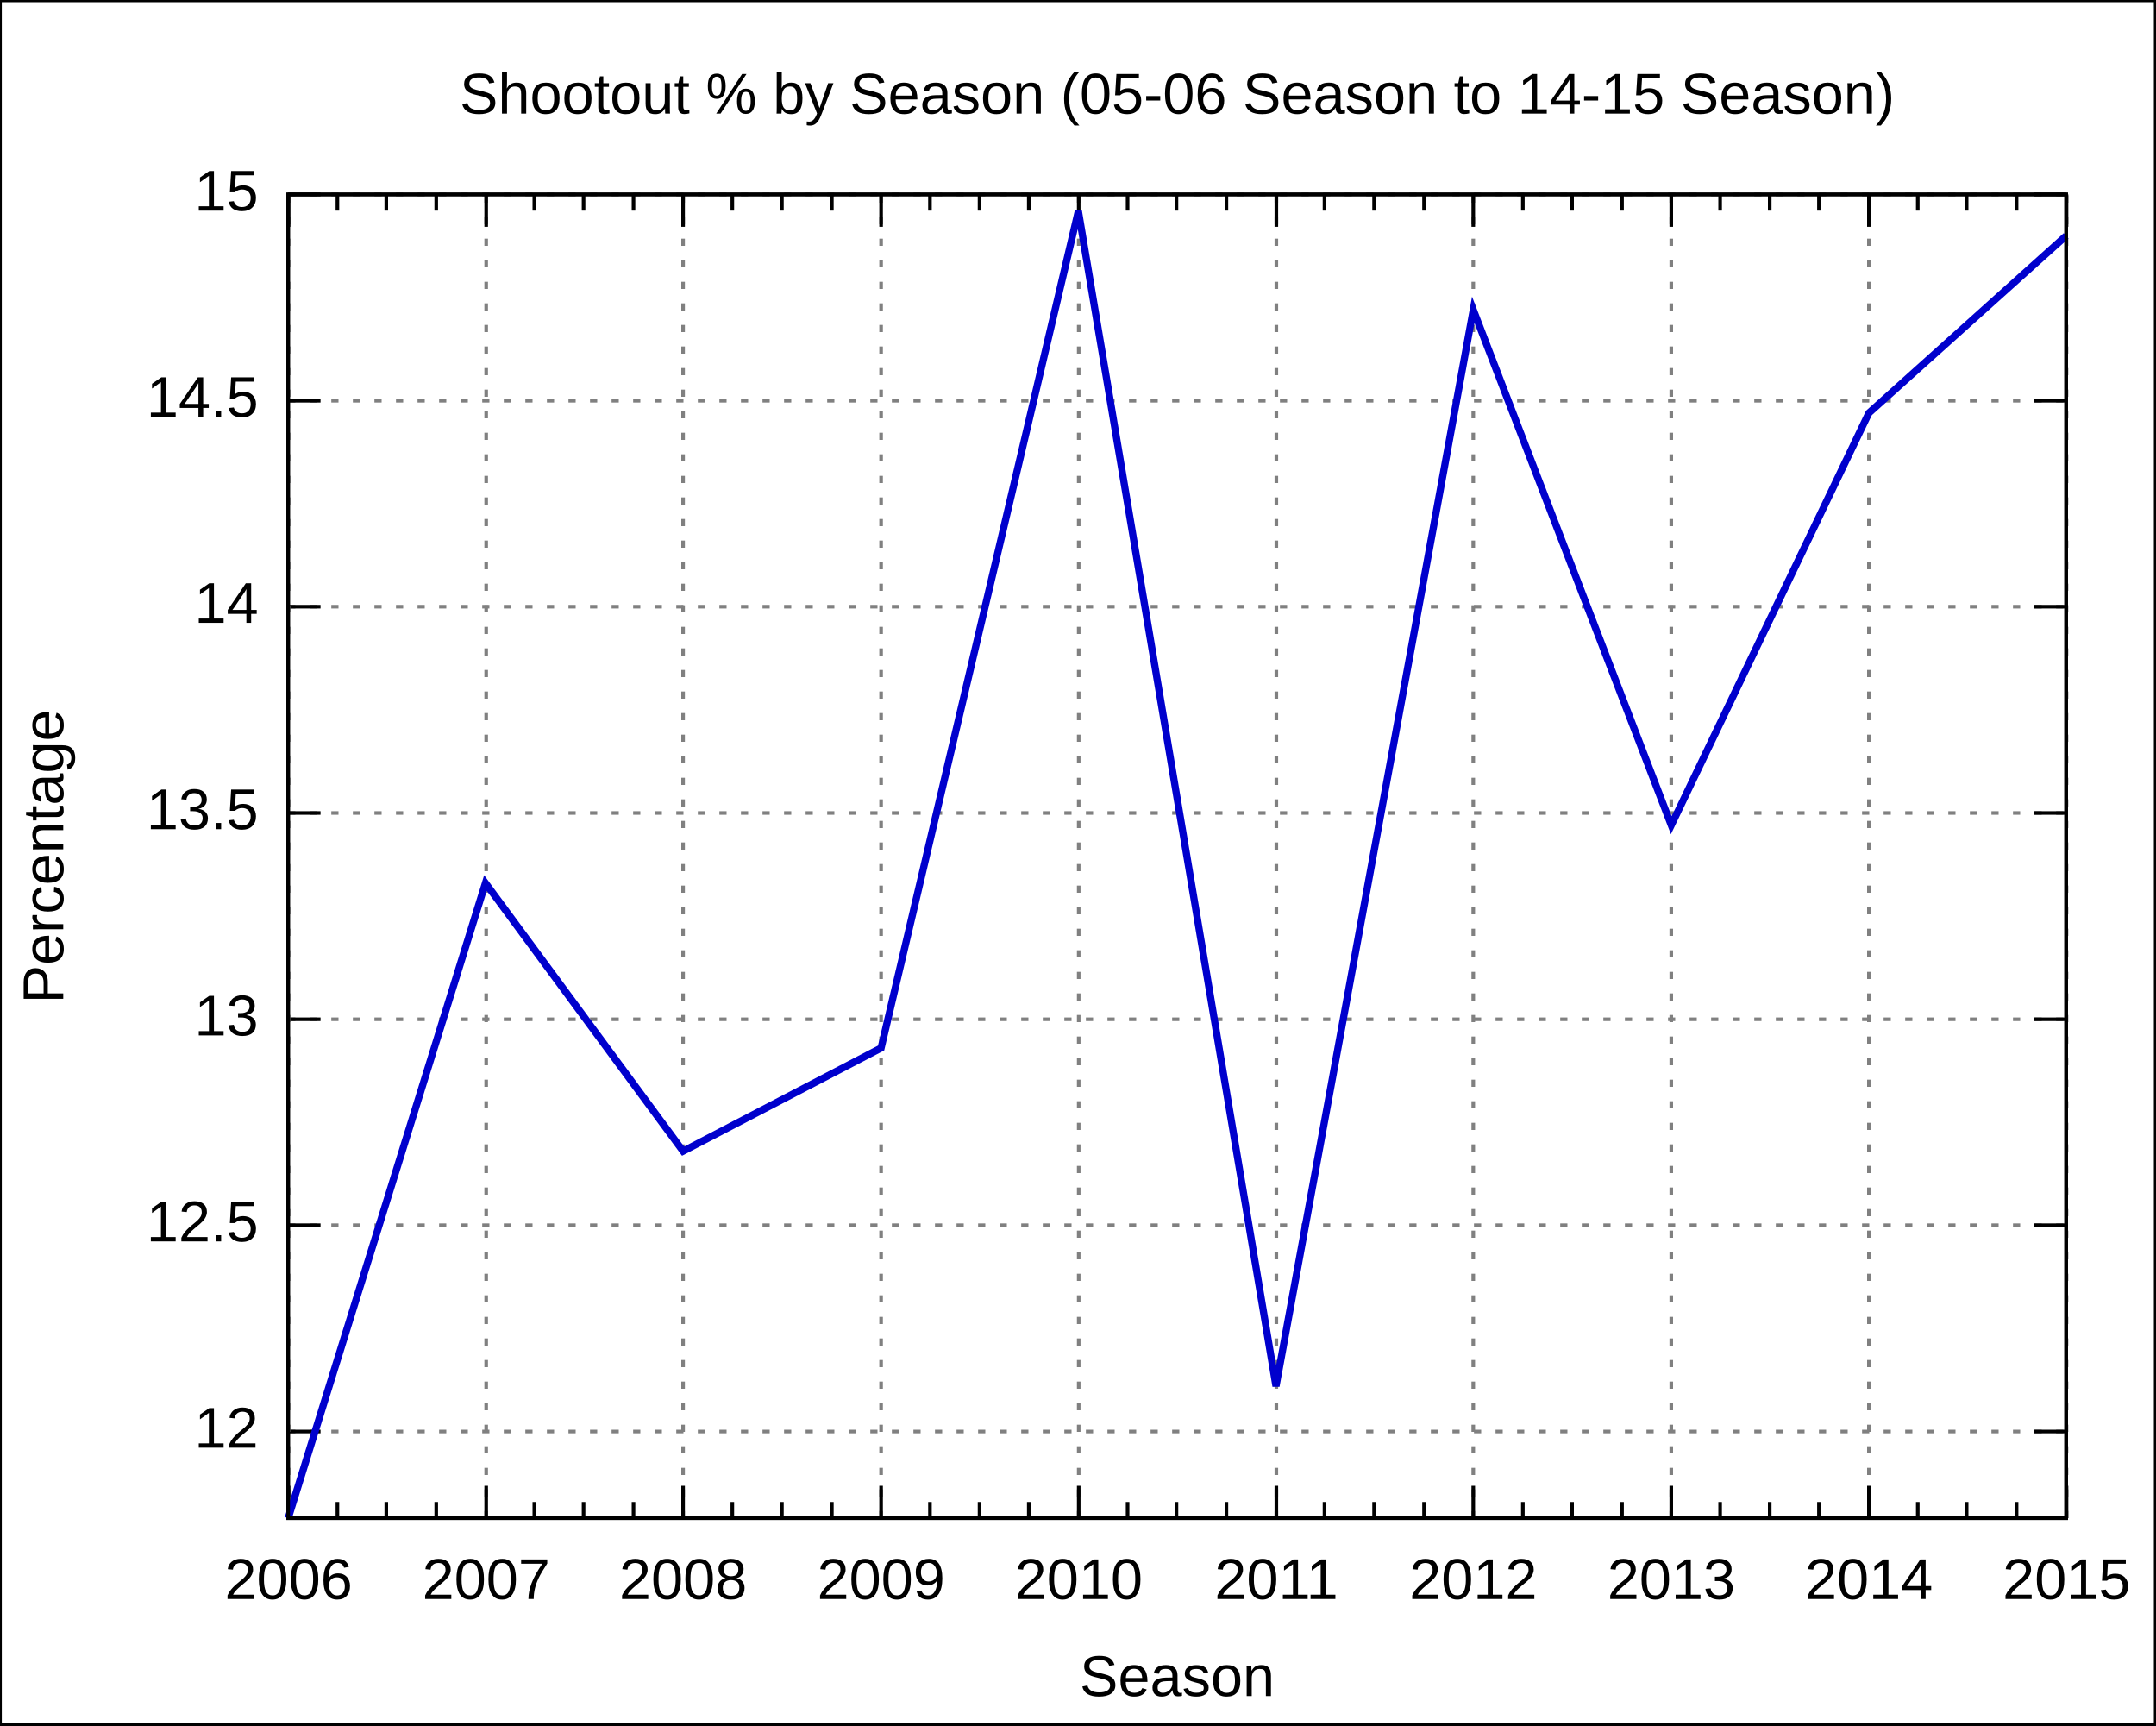
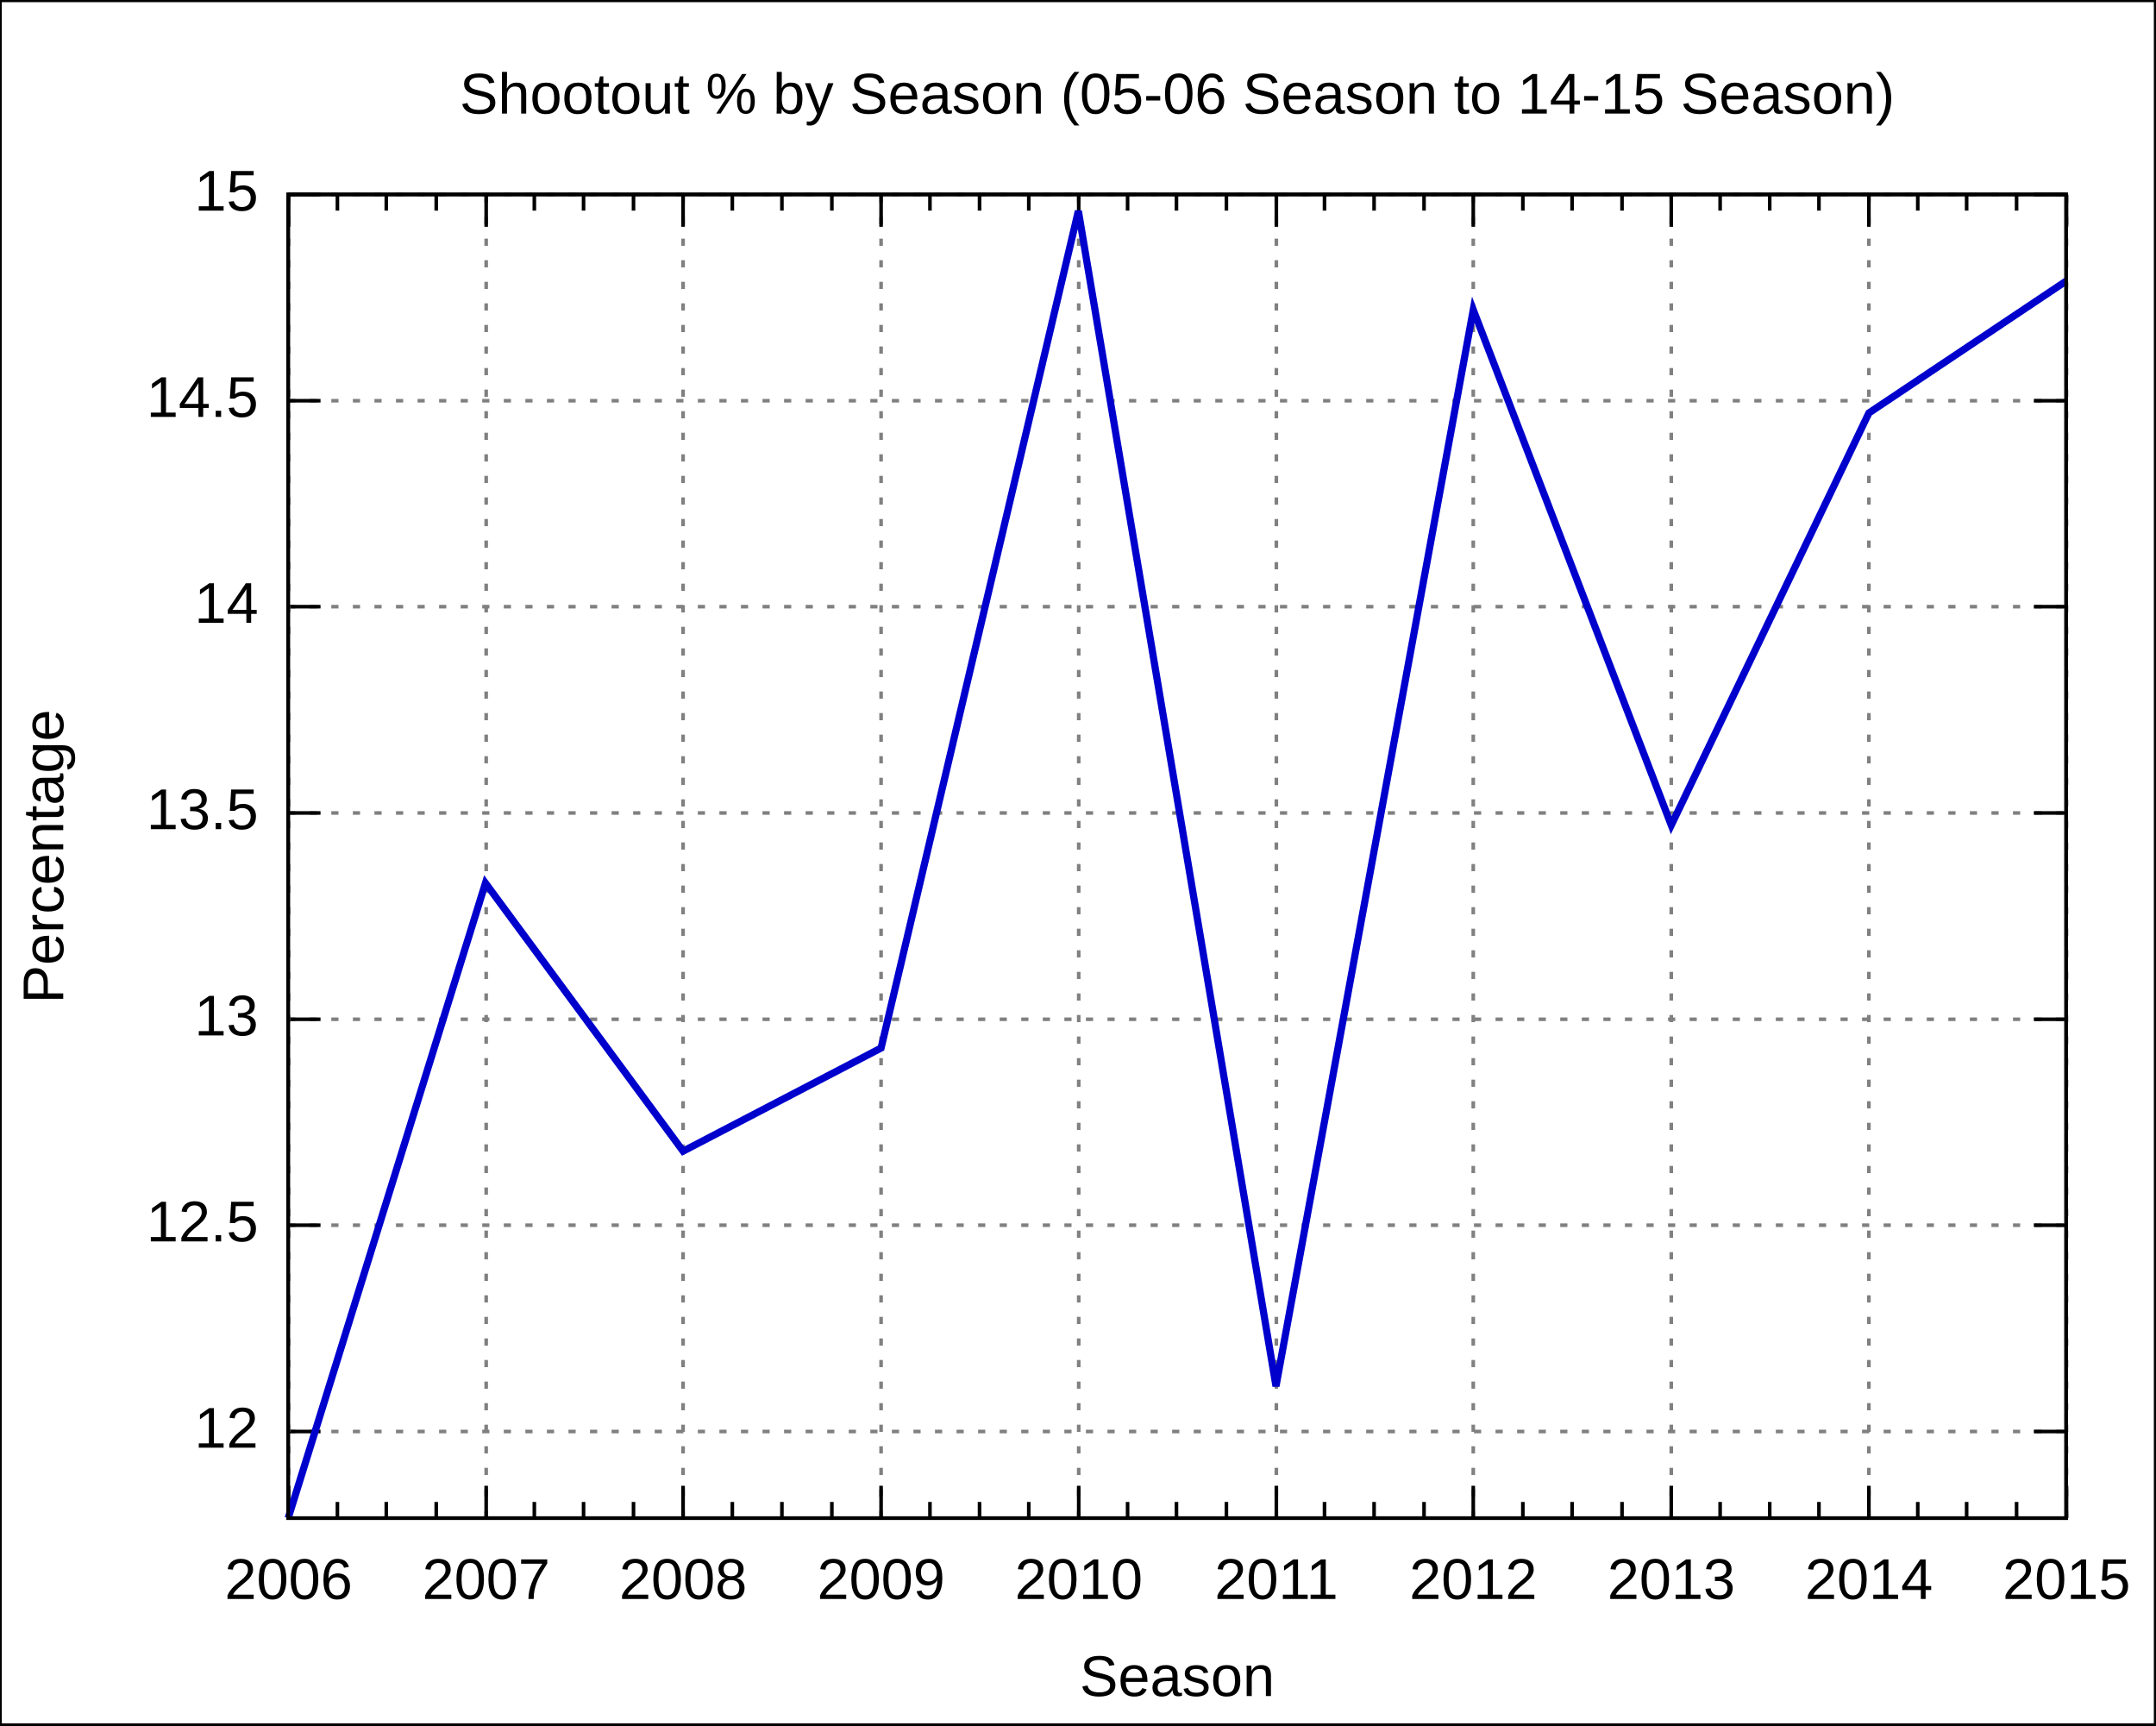
<svg xmlns="http://www.w3.org/2000/svg" xmlns:xlink="http://www.w3.org/1999/xlink" width="600" height="480" viewBox="0 0 600 480">
  <g id="gnuplot_canvas">
    <rect x="0" y="0" width="600" height="480" fill="none" />
    <defs>
      <circle id="gpDot" r="0.5" stroke-width="0.5" />
      <path id="gpPt0" stroke-width="0.222" stroke="currentColor" d="M-1,0 h2 M0,-1 v2" />
      <path id="gpPt1" stroke-width="0.222" stroke="currentColor" d="M-1,-1 L1,1 M1,-1 L-1,1" />
      <path id="gpPt2" stroke-width="0.222" stroke="currentColor" d="M-1,0 L1,0 M0,-1 L0,1 M-1,-1 L1,1 M-1,1 L1,-1" />
      <rect id="gpPt3" stroke-width="0.222" stroke="currentColor" x="-1" y="-1" width="2" height="2" />
      <rect id="gpPt4" stroke-width="0.222" stroke="currentColor" fill="currentColor" x="-1" y="-1" width="2" height="2" />
      <circle id="gpPt5" stroke-width="0.222" stroke="currentColor" cx="0" cy="0" r="1" />
      <use xlink:href="#gpPt5" id="gpPt6" fill="currentColor" stroke="none" />
      <path id="gpPt7" stroke-width="0.222" stroke="currentColor" d="M0,-1.33 L-1.33,0.67 L1.33,0.67 z" />
      <use xlink:href="#gpPt7" id="gpPt8" fill="currentColor" stroke="none" />
      <use xlink:href="#gpPt7" id="gpPt9" stroke="currentColor" transform="rotate(180)" />
      <use xlink:href="#gpPt9" id="gpPt10" fill="currentColor" stroke="none" />
      <use xlink:href="#gpPt3" id="gpPt11" stroke="currentColor" transform="rotate(45)" />
      <use xlink:href="#gpPt11" id="gpPt12" fill="currentColor" stroke="none" />
    </defs>
    <g style="fill:none; color:white; stroke:currentColor; stroke-width:1.00; stroke-linecap:butt; stroke-linejoin:miter">
</g>
    <g style="fill:none; color:black; stroke:currentColor; stroke-width:1.00; stroke-linecap:butt; stroke-linejoin:miter">
      <g style="stroke:none; shape-rendering:crispEdges">
        <polygon fill="rgb(255, 255, 255)" points="0.0,480.0 599.9,480.0 599.9,0.1 0.0,0.1 " />
      </g>
      <path stroke="black" d="M0.0,480.0 L0.0,0.1 L599.9,0.1 L599.9,480.0 L0.0,480.0  " />
    </g>
    <g style="fill:none; color:gray; stroke:currentColor; stroke-width:1.00; stroke-linecap:butt; stroke-linejoin:miter">
      <path stroke="gray" stroke-dasharray=" 2,4" class="gridline" d="M80.2,398.3 L575.0,398.3  " />
    </g>
    <g style="fill:none; color:black; stroke:currentColor; stroke-width:1.00; stroke-linecap:butt; stroke-linejoin:miter">
      <path stroke="black" d="M80.2,398.3 L89.2,398.3 M575.0,398.3 L566.0,398.3  " />
      <g transform="translate(71.9,402.8)" style="stroke:none; fill:black; font-family:Arial; font-size:12.00pt; text-anchor:end">
        <text> 12</text>
      </g>
    </g>
    <g style="fill:none; color:gray; stroke:currentColor; stroke-width:1.00; stroke-linecap:butt; stroke-linejoin:miter">
      <path stroke="gray" stroke-dasharray=" 2,4" class="gridline" d="M80.2,340.9 L575.0,340.9  " />
    </g>
    <g style="fill:none; color:black; stroke:currentColor; stroke-width:1.00; stroke-linecap:butt; stroke-linejoin:miter">
      <path stroke="black" d="M80.2,340.9 L89.2,340.9 M575.0,340.9 L566.0,340.9  " />
      <g transform="translate(71.9,345.4)" style="stroke:none; fill:black; font-family:Arial; font-size:12.00pt; text-anchor:end">
        <text> 12.5</text>
      </g>
    </g>
    <g style="fill:none; color:gray; stroke:currentColor; stroke-width:1.00; stroke-linecap:butt; stroke-linejoin:miter">
      <path stroke="gray" stroke-dasharray=" 2,4" class="gridline" d="M80.2,283.6 L575.0,283.6  " />
    </g>
    <g style="fill:none; color:black; stroke:currentColor; stroke-width:1.00; stroke-linecap:butt; stroke-linejoin:miter">
      <path stroke="black" d="M80.2,283.6 L89.2,283.6 M575.0,283.6 L566.0,283.6  " />
      <g transform="translate(71.9,288.1)" style="stroke:none; fill:black; font-family:Arial; font-size:12.00pt; text-anchor:end">
        <text> 13</text>
      </g>
    </g>
    <g style="fill:none; color:gray; stroke:currentColor; stroke-width:1.00; stroke-linecap:butt; stroke-linejoin:miter">
      <path stroke="gray" stroke-dasharray=" 2,4" class="gridline" d="M80.2,226.2 L575.0,226.2  " />
    </g>
    <g style="fill:none; color:black; stroke:currentColor; stroke-width:1.00; stroke-linecap:butt; stroke-linejoin:miter">
      <path stroke="black" d="M80.2,226.2 L89.2,226.2 M575.0,226.2 L566.0,226.2  " />
      <g transform="translate(71.9,230.7)" style="stroke:none; fill:black; font-family:Arial; font-size:12.00pt; text-anchor:end">
        <text> 13.5</text>
      </g>
    </g>
    <g style="fill:none; color:gray; stroke:currentColor; stroke-width:1.00; stroke-linecap:butt; stroke-linejoin:miter">
      <path stroke="gray" stroke-dasharray=" 2,4" class="gridline" d="M80.2,168.8 L575.0,168.8  " />
    </g>
    <g style="fill:none; color:black; stroke:currentColor; stroke-width:1.00; stroke-linecap:butt; stroke-linejoin:miter">
      <path stroke="black" d="M80.2,168.8 L89.2,168.8 M575.0,168.8 L566.0,168.8  " />
      <g transform="translate(71.9,173.3)" style="stroke:none; fill:black; font-family:Arial; font-size:12.00pt; text-anchor:end">
        <text> 14</text>
      </g>
    </g>
    <g style="fill:none; color:gray; stroke:currentColor; stroke-width:1.00; stroke-linecap:butt; stroke-linejoin:miter">
      <path stroke="gray" stroke-dasharray=" 2,4" class="gridline" d="M80.2,111.5 L575.0,111.5  " />
    </g>
    <g style="fill:none; color:black; stroke:currentColor; stroke-width:1.00; stroke-linecap:butt; stroke-linejoin:miter">
      <path stroke="black" d="M80.2,111.5 L89.2,111.5 M575.0,111.5 L566.0,111.5  " />
      <g transform="translate(71.9,116.0)" style="stroke:none; fill:black; font-family:Arial; font-size:12.00pt; text-anchor:end">
        <text> 14.5</text>
      </g>
    </g>
    <g style="fill:none; color:gray; stroke:currentColor; stroke-width:1.00; stroke-linecap:butt; stroke-linejoin:miter">
      <path stroke="gray" stroke-dasharray=" 2,4" class="gridline" d="M80.2,54.1 L575.0,54.1  " />
    </g>
    <g style="fill:none; color:black; stroke:currentColor; stroke-width:1.00; stroke-linecap:butt; stroke-linejoin:miter">
      <path stroke="black" d="M80.2,54.1 L89.2,54.1 M575.0,54.1 L566.0,54.1  " />
      <g transform="translate(71.9,58.6)" style="stroke:none; fill:black; font-family:Arial; font-size:12.00pt; text-anchor:end">
        <text> 15</text>
      </g>
    </g>
    <g style="fill:none; color:gray; stroke:currentColor; stroke-width:1.00; stroke-linecap:butt; stroke-linejoin:miter">
      <path stroke="gray" stroke-dasharray=" 2,4" class="gridline" d="M80.3,422.4 L80.3,54.1  " />
    </g>
    <g style="fill:none; color:black; stroke:currentColor; stroke-width:1.00; stroke-linecap:butt; stroke-linejoin:miter">
      <path stroke="black" d="M80.3,422.4 L80.3,413.4 M80.3,54.1 L80.3,63.1  " />
      <g transform="translate(80.3,444.9)" style="stroke:none; fill:black; font-family:Arial; font-size:12.00pt; text-anchor:middle">
        <text>2006</text>
      </g>
      <path stroke="black" d="M93.9,422.4 L93.9,417.9 M93.9,54.1 L93.9,58.6 M107.5,422.4 L107.5,417.9 M107.5,54.1 L107.5,58.6    M121.4,422.4 L121.4,417.9 M121.4,54.1 L121.4,58.6  " />
    </g>
    <g style="fill:none; color:gray; stroke:currentColor; stroke-width:1.00; stroke-linecap:butt; stroke-linejoin:miter">
      <path stroke="gray" stroke-dasharray=" 2,4" class="gridline" d="M135.3,422.4 L135.3,54.1  " />
    </g>
    <g style="fill:none; color:black; stroke:currentColor; stroke-width:1.00; stroke-linecap:butt; stroke-linejoin:miter">
      <path stroke="black" d="M135.3,422.4 L135.3,413.4 M135.3,54.1 L135.3,63.1  " />
      <g transform="translate(135.3,444.9)" style="stroke:none; fill:black; font-family:Arial; font-size:12.00pt; text-anchor:middle">
        <text>2007</text>
      </g>
      <path stroke="black" d="M148.7,422.4 L148.7,417.9 M148.7,54.1 L148.7,58.6 M162.4,422.4 L162.4,417.9 M162.4,54.1 L162.4,58.6    M176.3,422.4 L176.3,417.9 M176.3,54.1 L176.3,58.6  " />
    </g>
    <g style="fill:none; color:gray; stroke:currentColor; stroke-width:1.00; stroke-linecap:butt; stroke-linejoin:miter">
      <path stroke="gray" stroke-dasharray=" 2,4" class="gridline" d="M190.1,422.4 L190.1,54.1  " />
    </g>
    <g style="fill:none; color:black; stroke:currentColor; stroke-width:1.00; stroke-linecap:butt; stroke-linejoin:miter">
      <path stroke="black" d="M190.1,422.4 L190.1,413.4 M190.1,54.1 L190.1,63.1  " />
      <g transform="translate(190.1,444.9)" style="stroke:none; fill:black; font-family:Arial; font-size:12.00pt; text-anchor:middle">
        <text>2008</text>
      </g>
      <path stroke="black" d="M203.8,422.4 L203.8,417.9 M203.8,54.1 L203.8,58.6 M217.6,422.4 L217.6,417.9 M217.6,54.1 L217.6,58.6    M231.5,422.4 L231.5,417.9 M231.5,54.1 L231.5,58.6  " />
    </g>
    <g style="fill:none; color:gray; stroke:currentColor; stroke-width:1.00; stroke-linecap:butt; stroke-linejoin:miter">
      <path stroke="gray" stroke-dasharray=" 2,4" class="gridline" d="M245.2,422.4 L245.2,54.1  " />
    </g>
    <g style="fill:none; color:black; stroke:currentColor; stroke-width:1.00; stroke-linecap:butt; stroke-linejoin:miter">
      <path stroke="black" d="M245.2,422.4 L245.2,413.4 M245.2,54.1 L245.2,63.1  " />
      <g transform="translate(245.2,444.9)" style="stroke:none; fill:black; font-family:Arial; font-size:12.00pt; text-anchor:middle">
        <text>2009</text>
      </g>
      <path stroke="black" d="M258.8,422.4 L258.8,417.9 M258.8,54.1 L258.8,58.6 M272.6,422.4 L272.6,417.9 M272.6,54.1 L272.6,58.6    M286.3,422.4 L286.3,417.9 M286.3,54.1 L286.3,58.6  " />
    </g>
    <g style="fill:none; color:gray; stroke:currentColor; stroke-width:1.00; stroke-linecap:butt; stroke-linejoin:miter">
      <path stroke="gray" stroke-dasharray=" 2,4" class="gridline" d="M300.2,422.4 L300.2,54.1  " />
    </g>
    <g style="fill:none; color:black; stroke:currentColor; stroke-width:1.00; stroke-linecap:butt; stroke-linejoin:miter">
      <path stroke="black" d="M300.2,422.4 L300.2,413.4 M300.2,54.1 L300.2,63.1  " />
      <g transform="translate(300.2,444.9)" style="stroke:none; fill:black; font-family:Arial; font-size:12.00pt; text-anchor:middle">
        <text>2010</text>
      </g>
      <path stroke="black" d="M313.8,422.4 L313.8,417.9 M313.8,54.1 L313.8,58.6 M327.4,422.4 L327.4,417.9 M327.4,54.1 L327.4,58.6    M341.3,422.4 L341.3,417.9 M341.3,54.1 L341.3,58.6  " />
    </g>
    <g style="fill:none; color:gray; stroke:currentColor; stroke-width:1.00; stroke-linecap:butt; stroke-linejoin:miter">
      <path stroke="gray" stroke-dasharray=" 2,4" class="gridline" d="M355.2,422.4 L355.2,54.1  " />
    </g>
    <g style="fill:none; color:black; stroke:currentColor; stroke-width:1.00; stroke-linecap:butt; stroke-linejoin:miter">
      <path stroke="black" d="M355.2,422.4 L355.2,413.4 M355.2,54.1 L355.2,63.1  " />
      <g transform="translate(355.2,444.9)" style="stroke:none; fill:black; font-family:Arial; font-size:12.00pt; text-anchor:middle">
        <text>2011</text>
      </g>
      <path stroke="black" d="M368.6,422.4 L368.6,417.9 M368.6,54.1 L368.6,58.6 M382.4,422.4 L382.4,417.9 M382.4,54.1 L382.4,58.6    M396.3,422.4 L396.3,417.9 M396.3,54.1 L396.3,58.6  " />
    </g>
    <g style="fill:none; color:gray; stroke:currentColor; stroke-width:1.00; stroke-linecap:butt; stroke-linejoin:miter">
      <path stroke="gray" stroke-dasharray=" 2,4" class="gridline" d="M410.0,422.4 L410.0,54.1  " />
    </g>
    <g style="fill:none; color:black; stroke:currentColor; stroke-width:1.00; stroke-linecap:butt; stroke-linejoin:miter">
      <path stroke="black" d="M410.0,422.4 L410.0,413.4 M410.0,54.1 L410.0,63.1  " />
      <g transform="translate(410.0,444.9)" style="stroke:none; fill:black; font-family:Arial; font-size:12.00pt; text-anchor:middle">
        <text>2012</text>
      </g>
      <path stroke="black" d="M423.8,422.4 L423.8,417.9 M423.8,54.1 L423.8,58.6 M437.5,422.4 L437.5,417.9 M437.5,54.1 L437.5,58.6    M451.4,422.4 L451.4,417.9 M451.4,54.1 L451.4,58.6  " />
    </g>
    <g style="fill:none; color:gray; stroke:currentColor; stroke-width:1.00; stroke-linecap:butt; stroke-linejoin:miter">
      <path stroke="gray" stroke-dasharray=" 2,4" class="gridline" d="M465.1,422.4 L465.1,54.1  " />
    </g>
    <g style="fill:none; color:black; stroke:currentColor; stroke-width:1.00; stroke-linecap:butt; stroke-linejoin:miter">
      <path stroke="black" d="M465.1,422.4 L465.1,413.4 M465.1,54.1 L465.1,63.1  " />
      <g transform="translate(465.1,444.9)" style="stroke:none; fill:black; font-family:Arial; font-size:12.00pt; text-anchor:middle">
        <text>2013</text>
      </g>
      <path stroke="black" d="M478.7,422.4 L478.7,417.9 M478.7,54.1 L478.7,58.6 M492.5,422.4 L492.5,417.9 M492.5,54.1 L492.5,58.6    M506.2,422.4 L506.2,417.9 M506.2,54.1 L506.2,58.6  " />
    </g>
    <g style="fill:none; color:gray; stroke:currentColor; stroke-width:1.00; stroke-linecap:butt; stroke-linejoin:miter">
      <path stroke="gray" stroke-dasharray=" 2,4" class="gridline" d="M520.1,422.4 L520.1,63.1 L520.1,54.1  " />
    </g>
    <g style="fill:none; color:black; stroke:currentColor; stroke-width:1.00; stroke-linecap:butt; stroke-linejoin:miter">
      <path stroke="black" d="M520.1,422.4 L520.1,413.4 M520.1,54.1 L520.1,63.1  " />
      <g transform="translate(520.1,444.9)" style="stroke:none; fill:black; font-family:Arial; font-size:12.00pt; text-anchor:middle">
        <text>2014</text>
      </g>
      <path stroke="black" d="M533.7,422.4 L533.7,417.9 M533.7,54.1 L533.7,58.6 M547.3,422.4 L547.3,417.9 M547.3,54.1 L547.3,58.6    M561.2,422.4 L561.2,417.9 M561.2,54.1 L561.2,58.6  " />
    </g>
    <g style="fill:none; color:gray; stroke:currentColor; stroke-width:1.00; stroke-linecap:butt; stroke-linejoin:miter">
      <path stroke="gray" stroke-dasharray=" 2,4" class="gridline" d="M575.1,422.4 L575.1,54.1  " />
    </g>
    <g style="fill:none; color:black; stroke:currentColor; stroke-width:1.00; stroke-linecap:butt; stroke-linejoin:miter">
      <path stroke="black" d="M575.1,422.4 L575.1,413.4 M575.1,54.1 L575.1,63.1  " />
      <g transform="translate(575.1,444.9)" style="stroke:none; fill:black; font-family:Arial; font-size:12.00pt; text-anchor:middle">
        <text>2015</text>
      </g>
      <path stroke="black" d="M80.2,54.1 L80.2,422.4 L575.0,422.4 L575.0,54.1 L80.2,54.1 Z  " />
      <g transform="translate(17.6,238.3) rotate(270)" style="stroke:none; fill:black; font-family:Arial; font-size:12.00pt; text-anchor:middle">
        <text>Percentage</text>
      </g>
      <g transform="translate(327.6,471.9)" style="stroke:none; fill:black; font-family:Arial; font-size:12.00pt; text-anchor:middle">
        <text>Season</text>
      </g>
      <g transform="translate(327.6,31.6)" style="stroke:none; fill:black; font-family:Arial; font-size:12.00pt; text-anchor:middle">
        <text>Shootout % by Season (05-06 Season to 14-15 Season)</text>
      </g>
    </g>
    <g id="gnuplot_plot_1">
      <g style="fill:none; color:white; stroke:black; stroke-width:2.00; stroke-linecap:butt; stroke-linejoin:miter">
</g>
      <g style="fill:none; color:red; stroke:currentColor; stroke-width:2.00; stroke-linecap:butt; stroke-linejoin:miter">
-         <path stroke="rgb(  0,   0, 205)" d="M575.0,65.6 L520.1,114.9 L465.1,229.6 L410.0,86.2 L355.1,385.7 L300.1,58.7 L245.2,291.6 L190.1,320.3    L135.1,245.7 L80.2,422.4  " />
+         <path stroke="rgb(  0,   0, 205)" d="M575.0,78.2 L520.1,114.9 L465.1,229.6 L410.0,86.2 L355.1,385.7 L300.1,58.7 L245.2,291.6 L190.1,320.3    L135.1,245.7 L80.2,422.4  " />
      </g>
    </g>
    <g style="fill:none; color:white; stroke:rgb(  0,   0, 205); stroke-width:1.00; stroke-linecap:butt; stroke-linejoin:miter">
</g>
    <g style="fill:none; color:black; stroke:currentColor; stroke-width:1.00; stroke-linecap:butt; stroke-linejoin:miter">
      <path stroke="black" d="M80.2,54.1 L80.2,422.4 L575.0,422.4 L575.0,54.1 L80.2,54.1 Z  " />
    </g>
  </g>
</svg>
